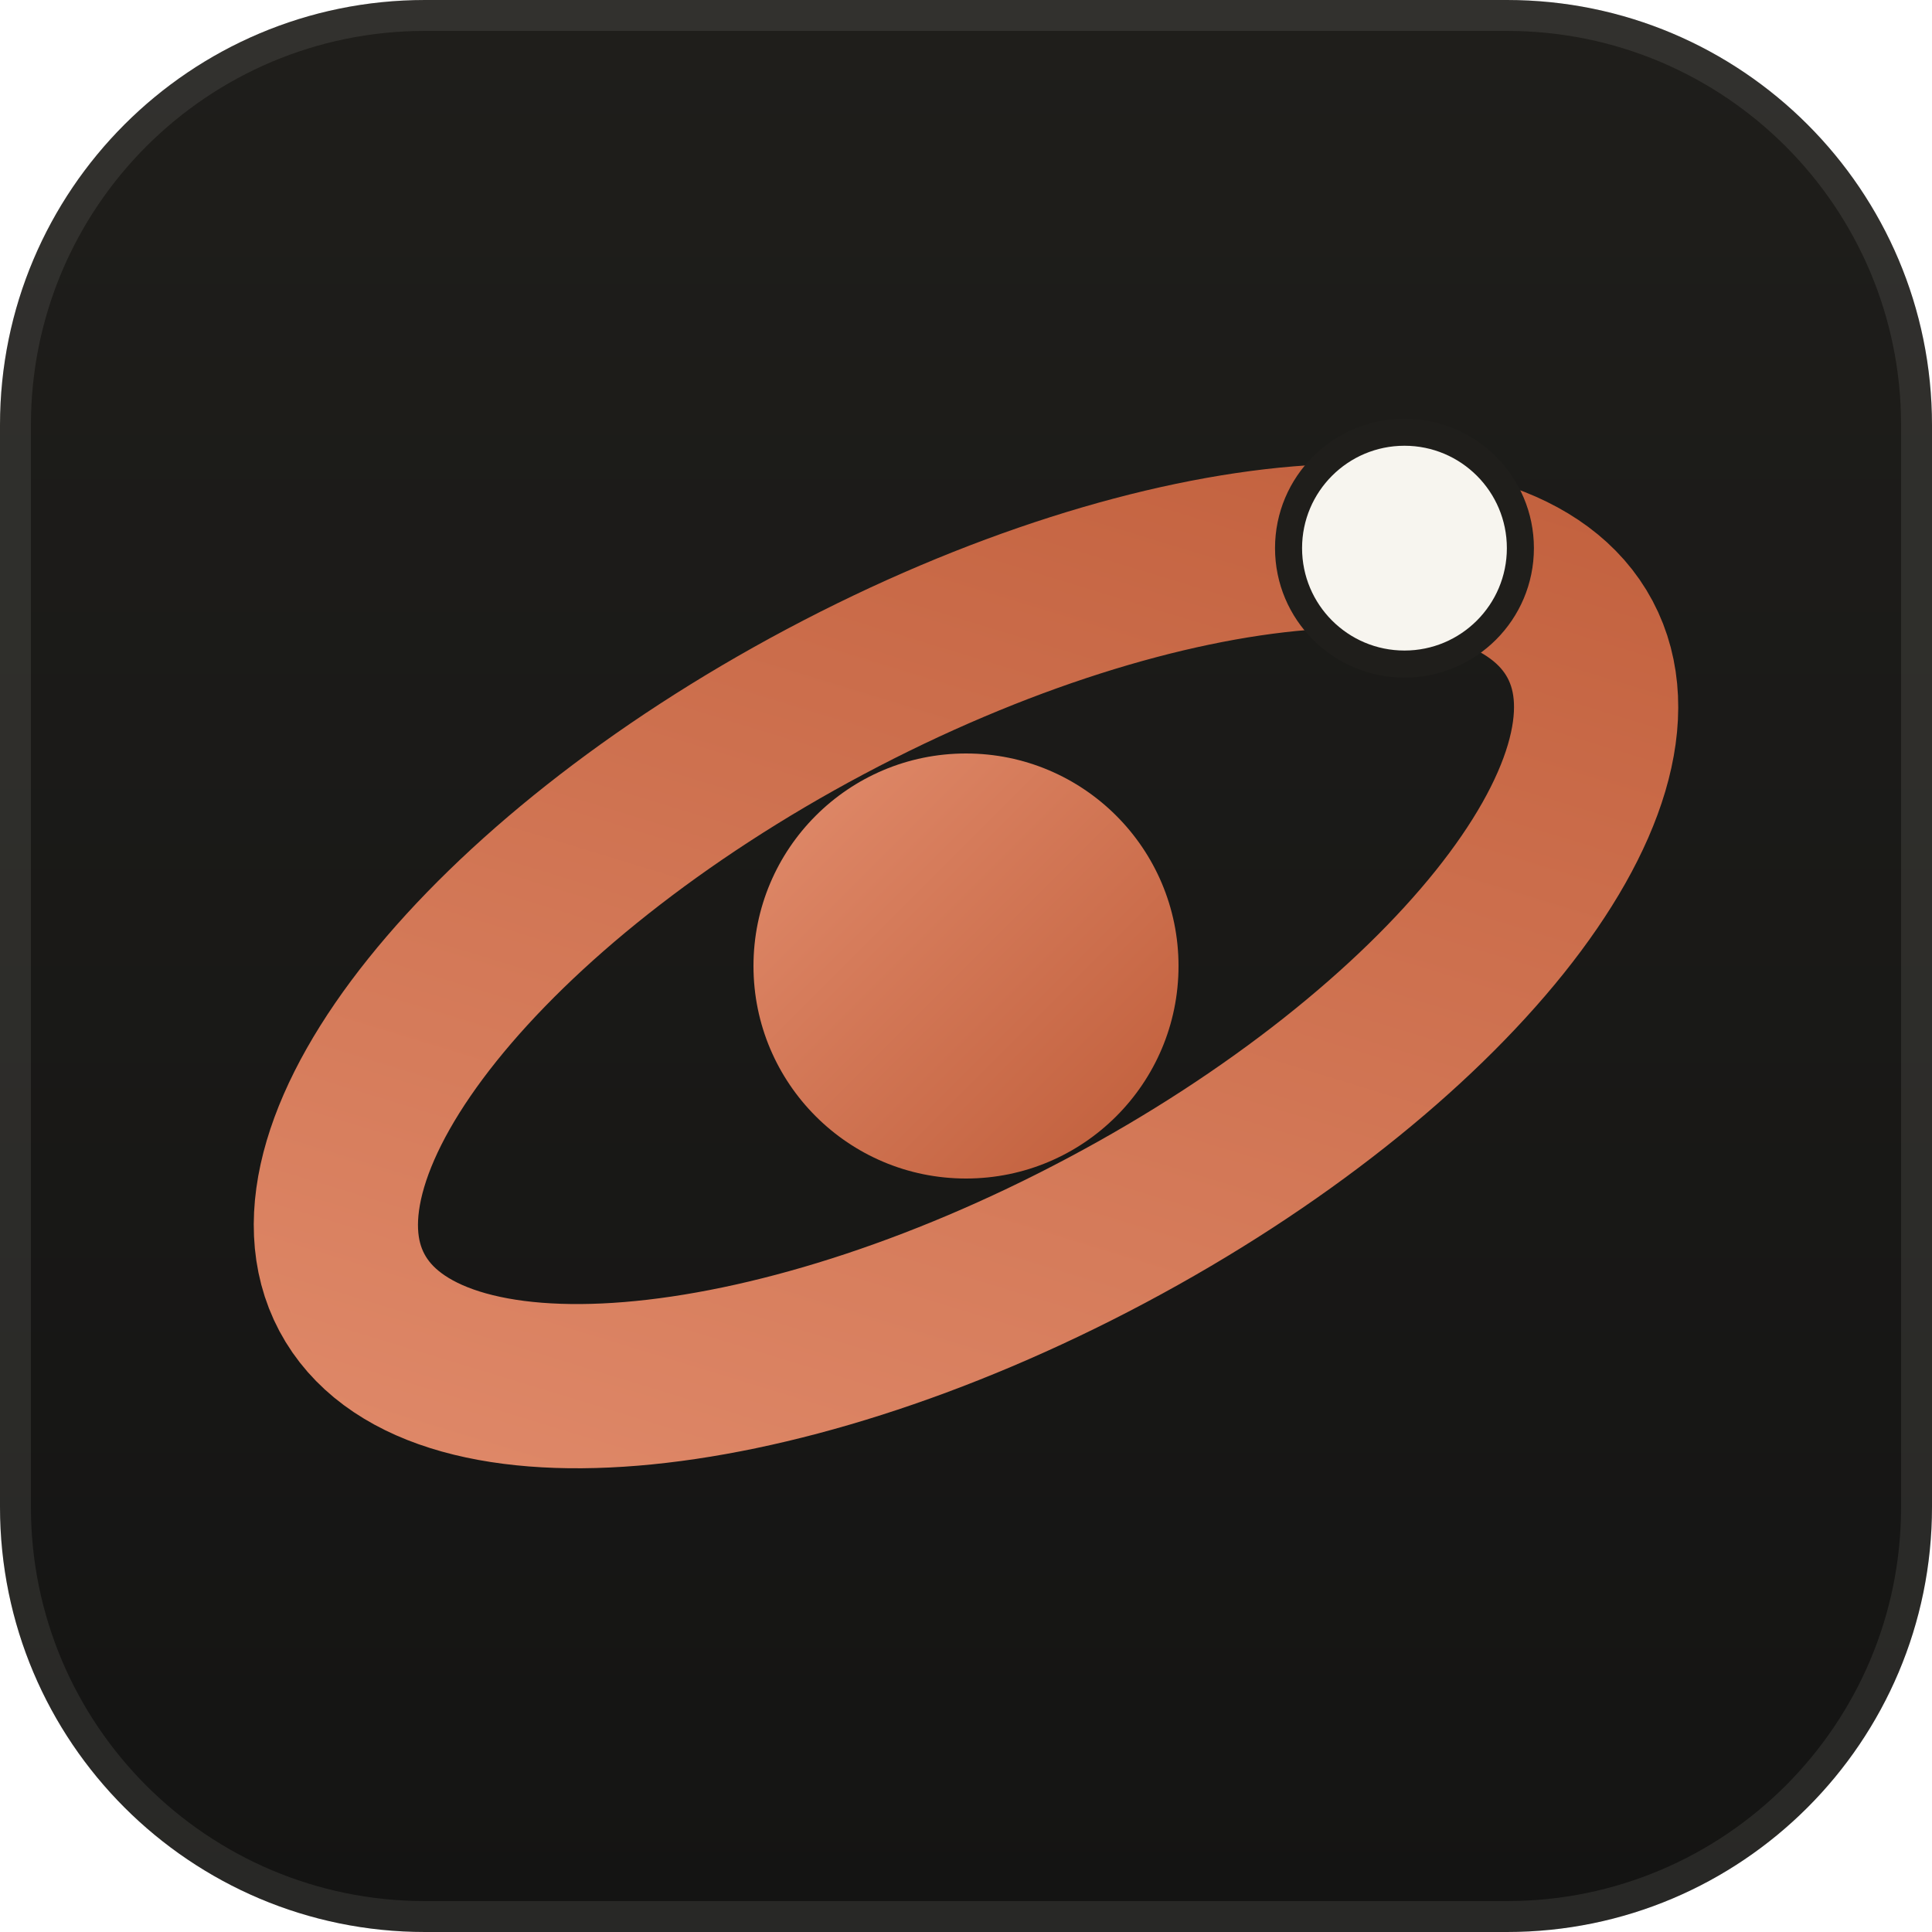
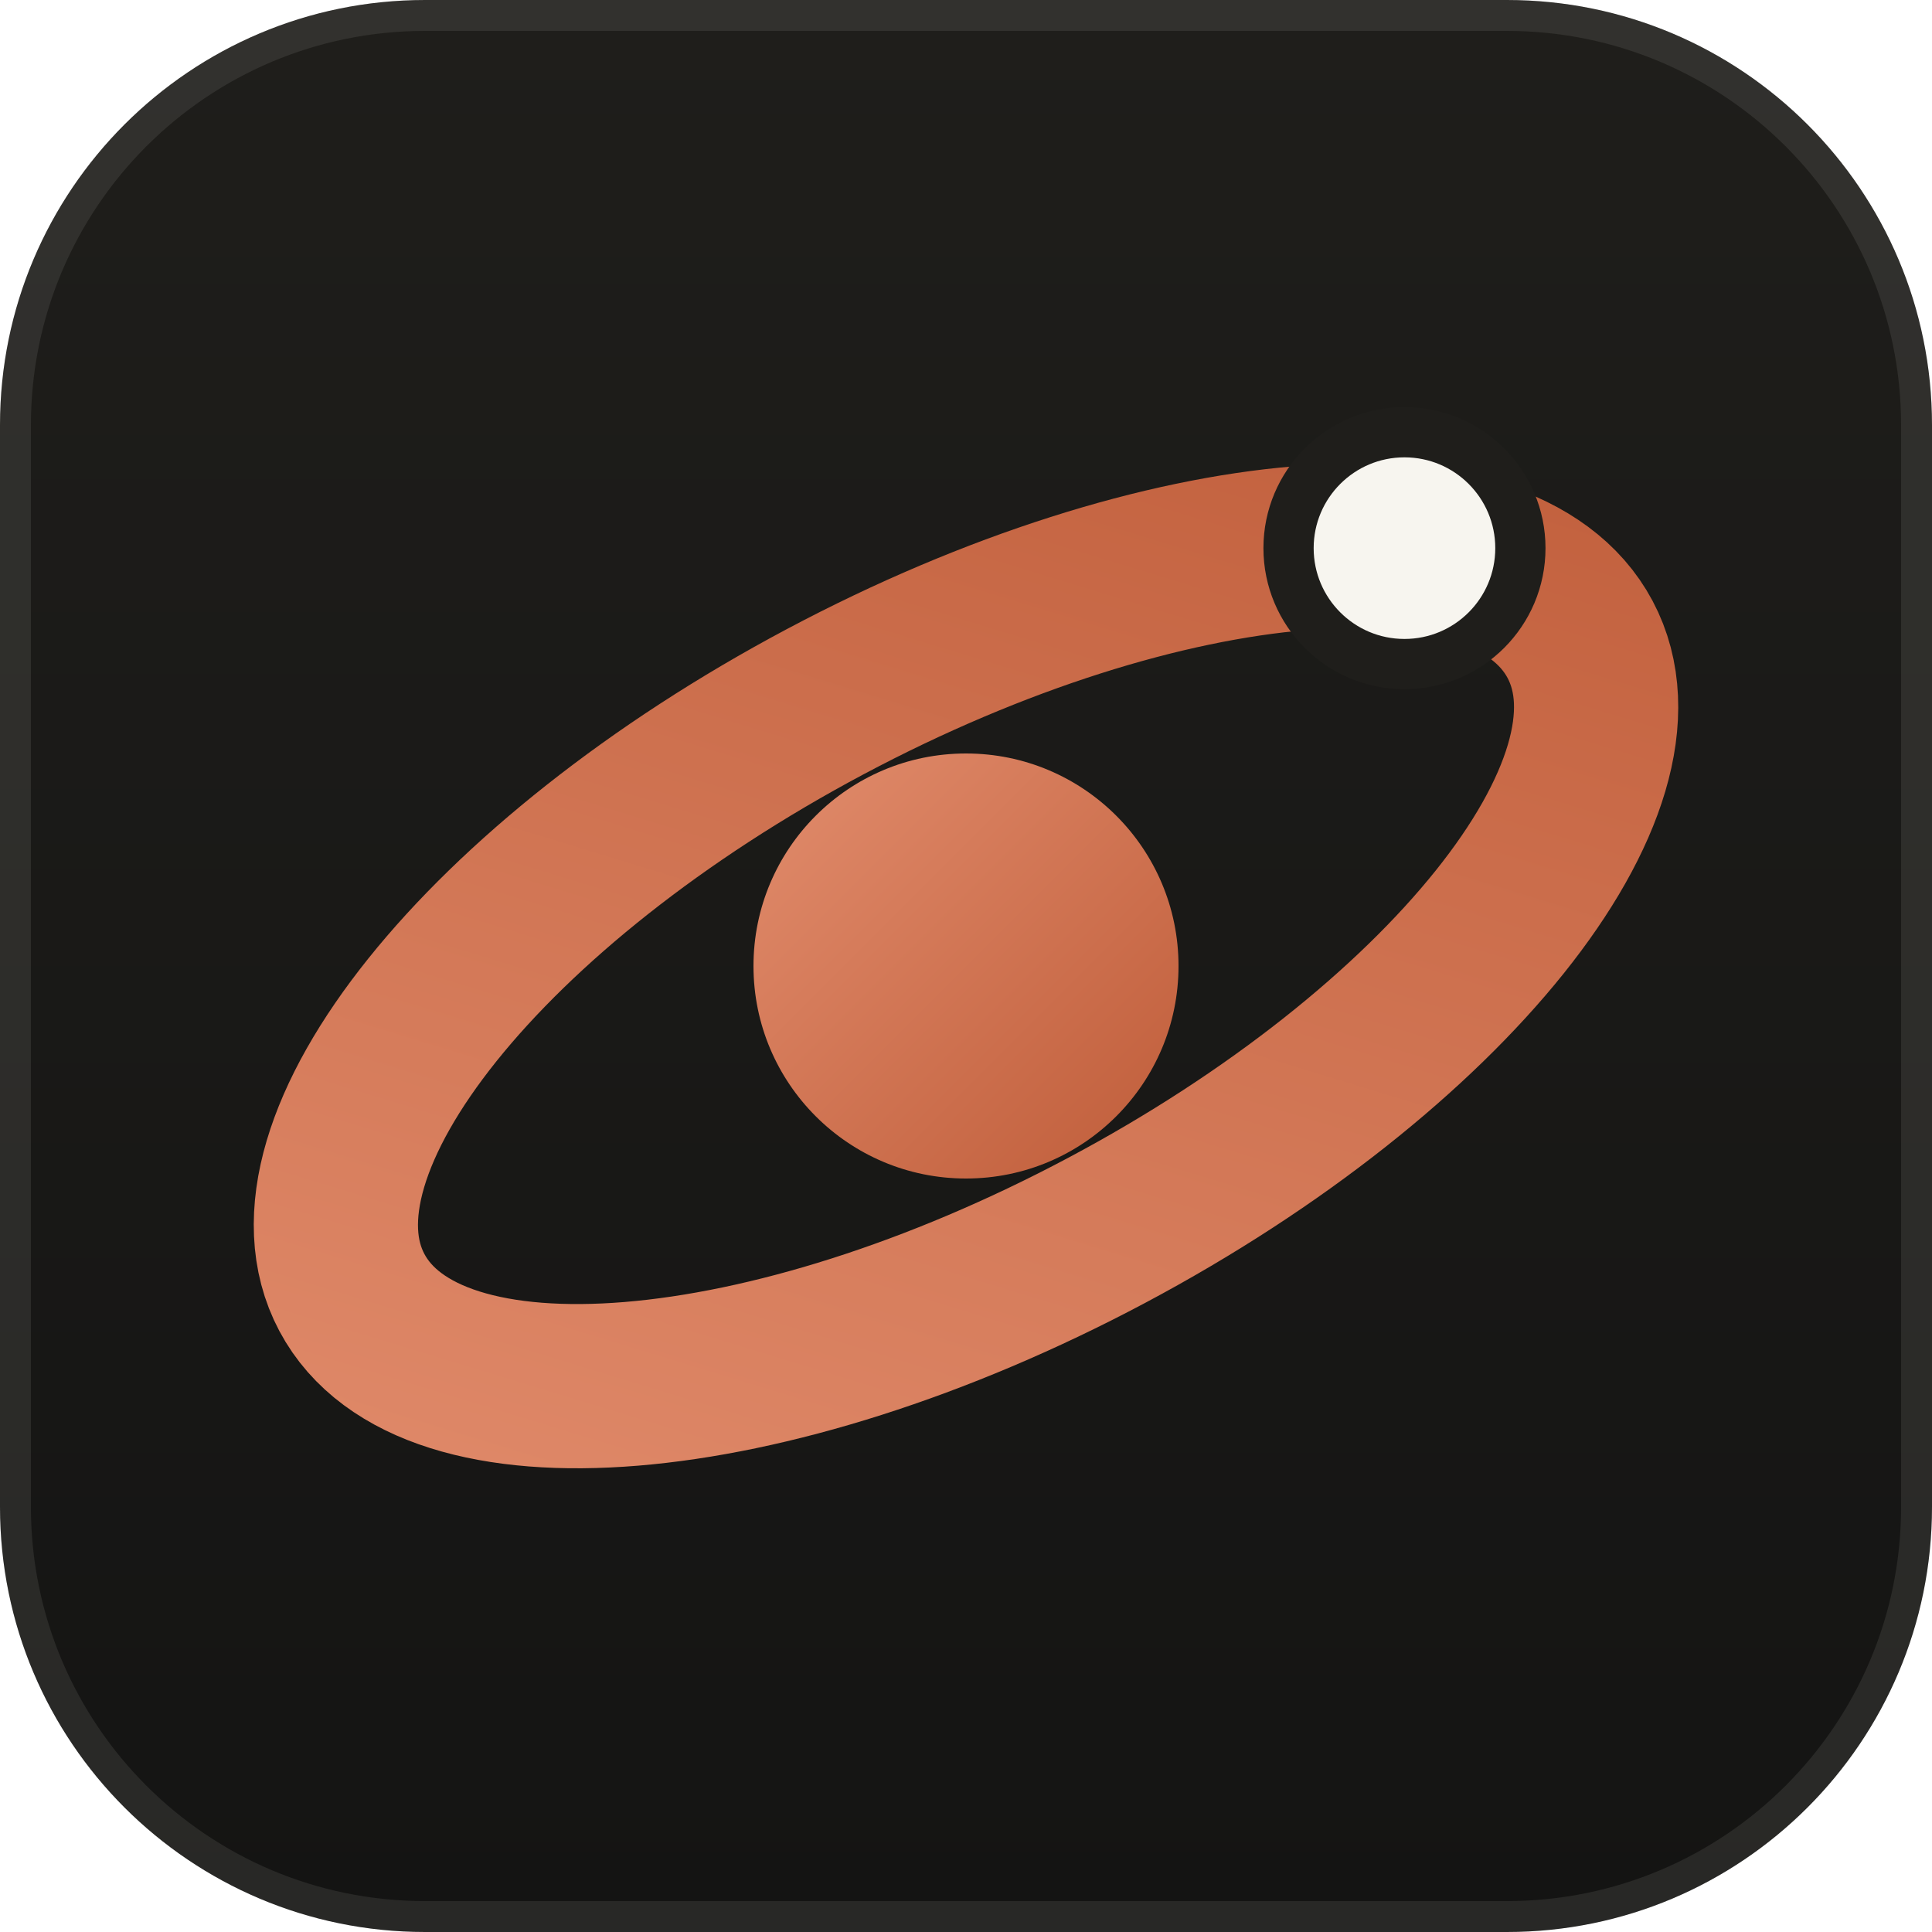
<svg xmlns="http://www.w3.org/2000/svg" viewBox="0 0 100 100" width="100" height="100" role="img" aria-label="Engram">
  <defs>
    <linearGradient id="engram-dark-orbit" gradientUnits="userSpaceOnUse" x1="24" y1="76" x2="76" y2="24">
      <stop offset="0" stop-color="#E08A6A" />
      <stop offset="1" stop-color="#C15F3C" />
    </linearGradient>
    <linearGradient id="engram-dark-core" gradientUnits="userSpaceOnUse" x1="40.25" y1="40.25" x2="59.75" y2="59.75">
      <stop offset="0" stop-color="#E08A6A" />
      <stop offset="1" stop-color="#C15F3C" />
    </linearGradient>
    <linearGradient id="engram-dark-plate" x1="0" y1="0" x2="0" y2="1">
      <stop offset="0" stop-color="#1F1E1B" />
      <stop offset="1" stop-color="#141413" />
    </linearGradient>
  </defs>
  <rect width="100" height="100" rx="22" fill="url(#engram-dark-plate)" />
  <rect x="0.8" y="0.8" width="98.4" height="98.4" rx="21.2" fill="none" stroke="rgba(247, 245, 239, 0.09)" stroke-width="1.6" />
  <ellipse cx="50" cy="50" rx="36" ry="15.5" fill="none" stroke="url(#engram-dark-orbit)" stroke-width="8.5" transform="rotate(-28 50 50)" />
-   <circle cx="72.695" cy="28.372" r="6" fill="#F7F5EF" stroke="#1F1E1B" stroke-width="1.4" />
+   <circle cx="72.695" cy="28.372" r="6" fill="#F7F5EF" stroke="#1F1E1B" stroke-width="2.6" />
  <circle cx="50" cy="50" r="11" fill="url(#engram-dark-core)" />
</svg>
